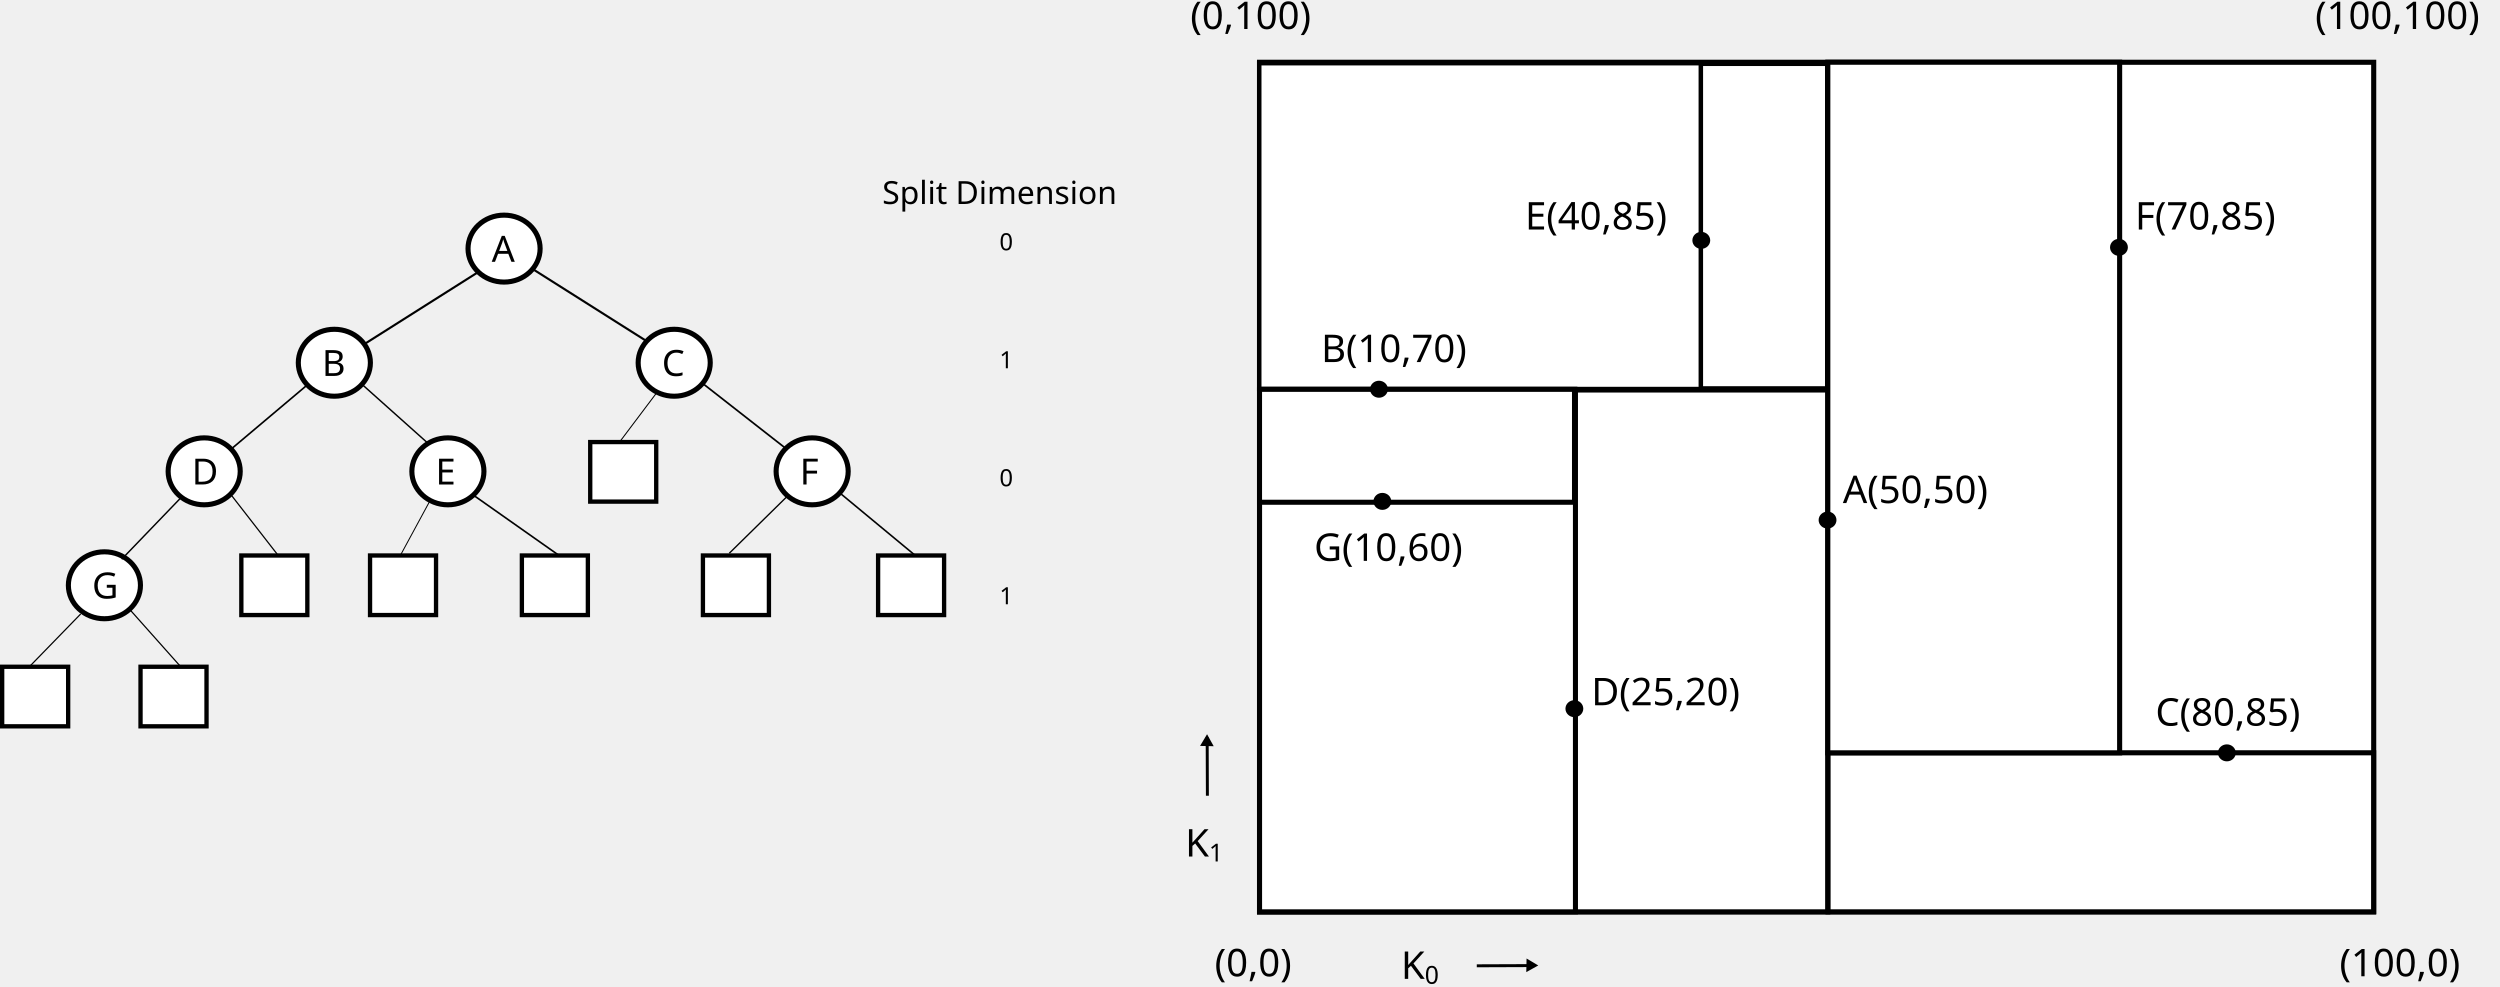
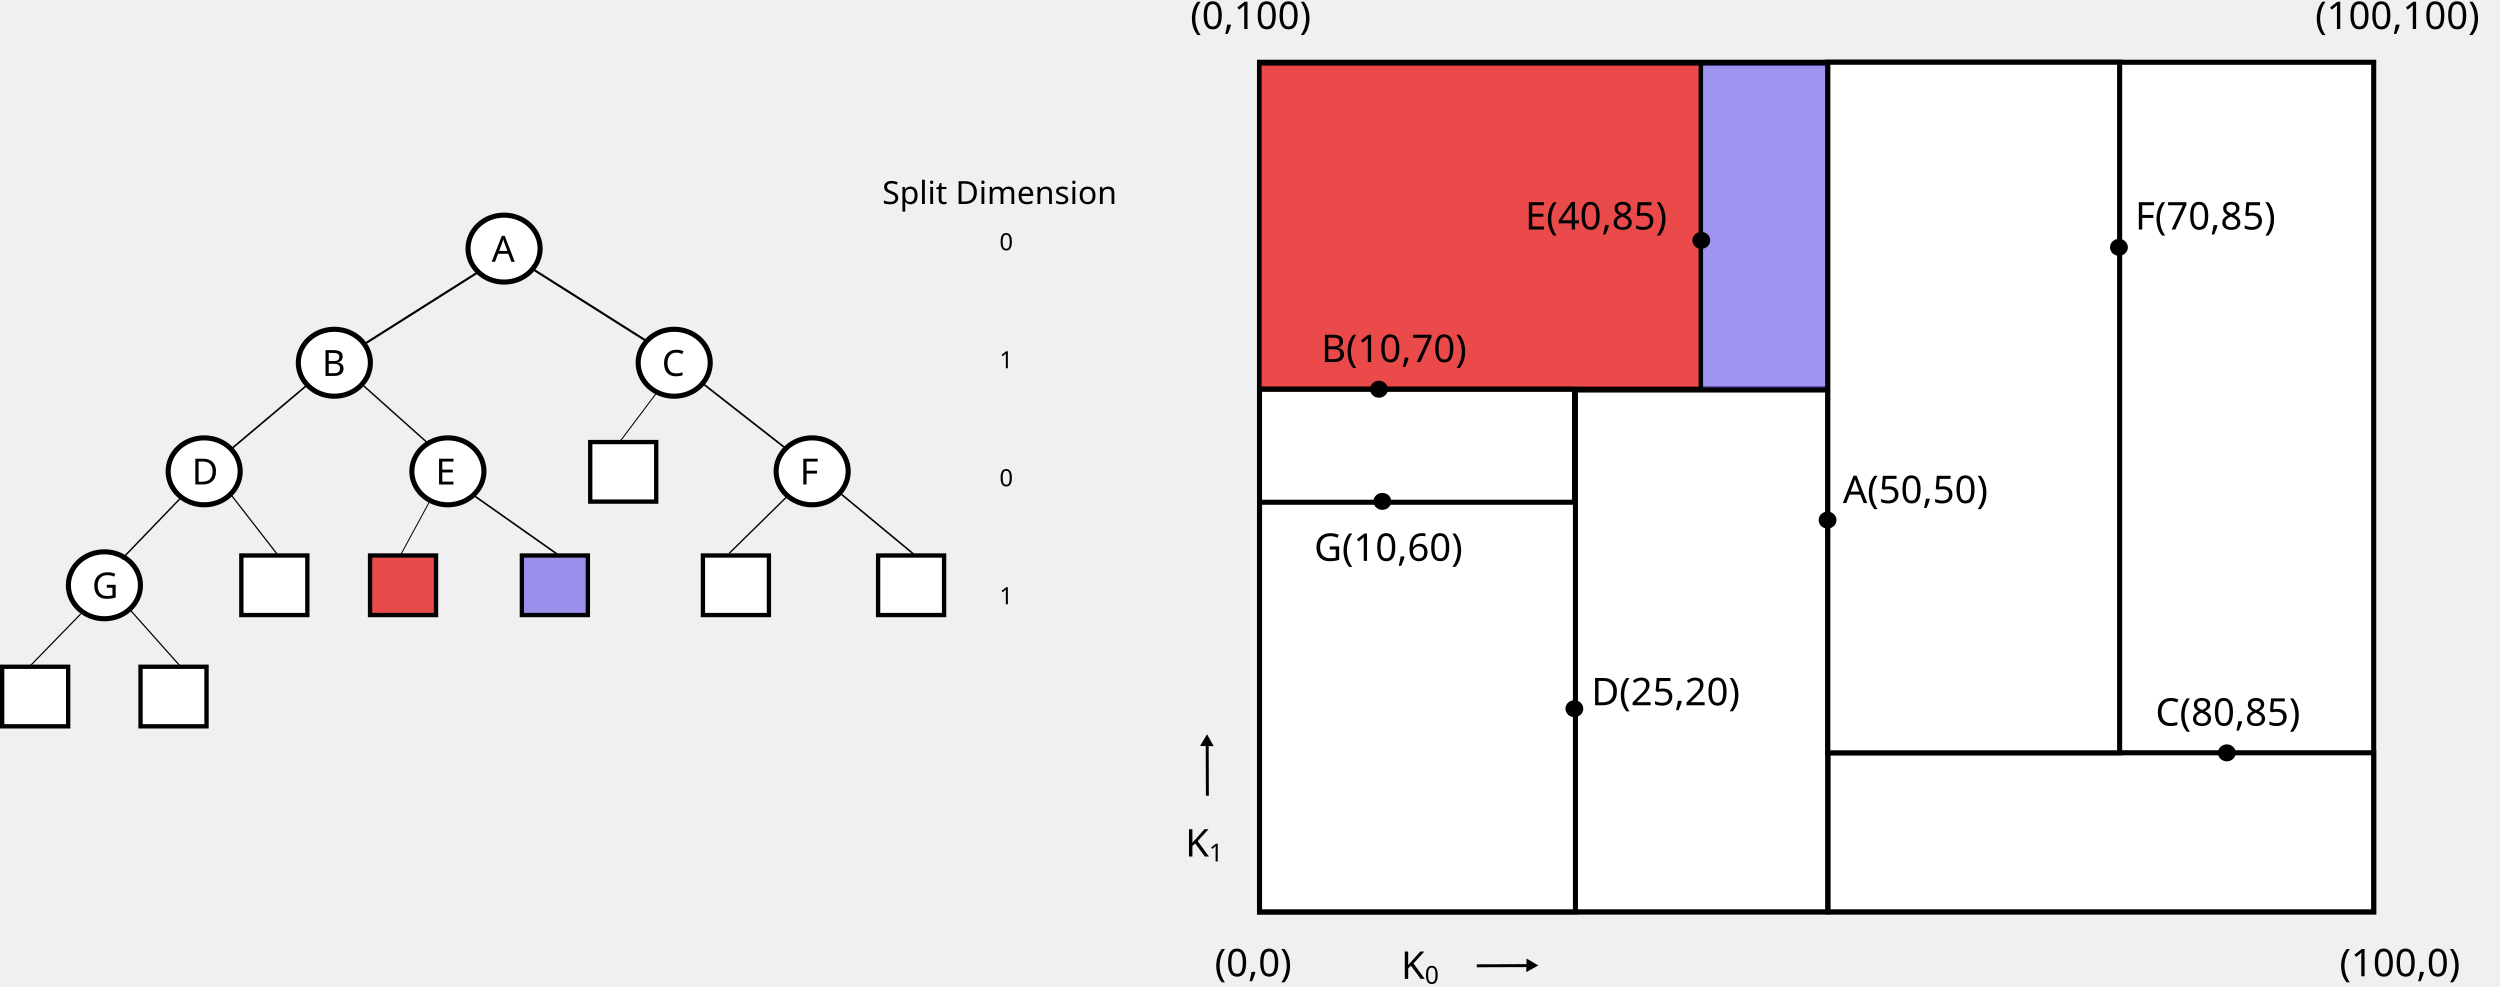
<svg xmlns="http://www.w3.org/2000/svg" width="415.234mm" height="163.909mm" viewBox="0 0 1471.303 580.78" id="svg2" version="1.1">
  <defs id="defs4" />
  <g id="layer1" transform="translate(-34.45079,-17.14663)">
    <text xml:space="preserve" style="font-style:normal;font-weight:normal;font-size:65%;line-height:124%;font-family:Sans;letter-spacing:0px;word-spacing:0px;writing-mode:lr-tb;baseline-shift:sub;fill:#000000;fill-opacity:1;stroke:none;stroke-width:1px;stroke-linecap:butt;stroke-linejoin:miter;stroke-opacity:1" x="137" y="607.362" id="text4416">
      <tspan x="137" y="607.362" id="tspan4420" />
    </text>
    <g id="g4711" transform="translate(730,2.857143)">
      <rect y="50.934" x="45.714" height="500" width="655.714" id="rect4266" style="opacity:1;fill:#ffffff;fill-opacity:1;stroke:#000000;stroke-width:3;stroke-miterlimit:4;stroke-dasharray:none;stroke-opacity:1" />
      <rect y="51.648" x="45.714" height="191.429" width="334.286" id="rect4268" style="opacity:1;fill:#ffffff;fill-opacity:1;stroke:#000000;stroke-width:3;stroke-miterlimit:4;stroke-dasharray:none;stroke-opacity:1" />
-       <rect y="51.472" x="45.538" height="191.781" width="259.887" id="rect4268-3" style="opacity:1;fill:#ffffff;fill-opacity:1;stroke:#000000;stroke-width:2.648;stroke-miterlimit:4;stroke-dasharray:none;stroke-opacity:1" />
+       <rect style="opacity:1;fill:#7364eb;fill-opacity:0.682;stroke:none;stroke-width:1.5;stroke-miterlimit:4;stroke-dasharray:none;stroke-dashoffset:0;stroke-opacity:1" id="rect4521" width="73.741" height="191.424" x="306.522" y="52.617" />
+       <rect y="51.472" x="45.538" height="191.781" width="259.887" id="rect4268-3" style="opacity:1;fill:#e72f2f;fill-opacity:0.867;stroke:#000000;stroke-width:2.648;stroke-miterlimit:4;stroke-dasharray:none;stroke-opacity:1" />
      <rect y="243.816" x="45.702" height="307.111" width="334.447" id="rect4285" style="opacity:1;fill:#ffffff;fill-opacity:1;stroke:#000000;stroke-width:2.978;stroke-miterlimit:4;stroke-dasharray:none;stroke-opacity:1" />
      <rect y="457.321" x="380.297" height="93.611" width="321.086" id="rect4287" style="opacity:1;fill:#ffffff;fill-opacity:1;stroke:#000000;stroke-width:3.004;stroke-miterlimit:4;stroke-dasharray:none;stroke-opacity:1" />
      <rect y="50.909" x="380.152" height="406.435" width="171.75" id="rect4289" style="opacity:1;fill:#ffffff;fill-opacity:1;stroke:#000000;stroke-width:2.991;stroke-miterlimit:4;stroke-dasharray:none;stroke-opacity:1" />
      <rect y="243.467" x="45.725" height="307.457" width="185.912" id="rect4291" style="opacity:1;fill:#ffffff;fill-opacity:1;stroke:#000000;stroke-width:2.968;stroke-miterlimit:4;stroke-dasharray:none;stroke-opacity:1" />
      <rect y="243.421" x="45.705" height="66.454" width="185.38" id="rect4293" style="opacity:1;fill:#ffffff;fill-opacity:1;stroke:#000000;stroke-width:2.973;stroke-miterlimit:4;stroke-dasharray:none;stroke-opacity:1" />
      <text id="text4295" y="31.362" x="5" style="font-style:normal;font-weight:normal;font-size:22.5px;line-height:124%;font-family:Sans;letter-spacing:0px;word-spacing:0px;writing-mode:lr-tb;fill:#000000;fill-opacity:1;stroke:none;stroke-width:1px;stroke-linecap:butt;stroke-linejoin:miter;stroke-opacity:1" xml:space="preserve">
        <tspan y="31.362" x="5" id="tspan4297">(0,100)</tspan>
      </text>
      <text id="text4299" y="31.362" x="667" style="font-style:normal;font-weight:normal;font-size:22.5px;line-height:124%;font-family:Sans;letter-spacing:0px;word-spacing:0px;writing-mode:lr-tb;fill:#000000;fill-opacity:1;stroke:none;stroke-width:1px;stroke-linecap:butt;stroke-linejoin:miter;stroke-opacity:1" xml:space="preserve">
        <tspan y="31.362" x="667" id="tspan4301">(100,100)</tspan>
        <tspan id="tspan4303" y="59.262" x="667" />
      </text>
      <text id="text4305" y="588.862" x="19.326" style="font-style:normal;font-weight:normal;font-size:22.5px;line-height:124%;font-family:Sans;letter-spacing:0px;word-spacing:0px;writing-mode:lr-tb;fill:#000000;fill-opacity:1;stroke:none;stroke-width:1px;stroke-linecap:butt;stroke-linejoin:miter;stroke-opacity:1" xml:space="preserve">
        <tspan y="588.862" x="19.326" id="tspan4307">(0,0)</tspan>
        <tspan id="tspan4309" y="616.762" x="19.326" />
      </text>
      <text id="text4311" y="588.862" x="681.326" style="font-style:normal;font-weight:normal;font-size:22.5px;line-height:124%;font-family:Sans;letter-spacing:0px;word-spacing:0px;writing-mode:lr-tb;fill:#000000;fill-opacity:1;stroke:none;stroke-width:1px;stroke-linecap:butt;stroke-linejoin:miter;stroke-opacity:1" xml:space="preserve">
        <tspan id="tspan4315" y="588.862" x="681.326">(100,0)</tspan>
      </text>
      <ellipse ry="3.534" rx="3.784" cy="155.746" cx="305.695" id="path4321" style="opacity:1;fill:#000000;fill-opacity:1;stroke:#000000;stroke-width:2.932;stroke-miterlimit:4;stroke-dasharray:none;stroke-opacity:1" />
      <ellipse ry="3.534" rx="3.784" cy="159.862" cx="551.5" id="path4321-3" style="opacity:1;fill:#000000;fill-opacity:1;stroke:#000000;stroke-width:2.932;stroke-miterlimit:4;stroke-dasharray:none;stroke-opacity:1" />
      <ellipse ry="3.534" rx="3.784" cy="243.362" cx="116" id="path4321-6" style="opacity:1;fill:#000000;fill-opacity:1;stroke:#000000;stroke-width:2.932;stroke-miterlimit:4;stroke-dasharray:none;stroke-opacity:1" />
      <ellipse ry="3.534" rx="3.784" cy="309.362" cx="118" id="path4321-1" style="opacity:1;fill:#000000;fill-opacity:1;stroke:#000000;stroke-width:2.932;stroke-miterlimit:4;stroke-dasharray:none;stroke-opacity:1" />
      <ellipse ry="3.534" rx="3.784" cy="320.362" cx="380" id="path4321-7" style="opacity:1;fill:#000000;fill-opacity:1;stroke:#000000;stroke-width:2.932;stroke-miterlimit:4;stroke-dasharray:none;stroke-opacity:1" />
      <ellipse ry="3.534" rx="3.784" cy="431.362" cx="231" id="path4321-8" style="opacity:1;fill:#000000;fill-opacity:1;stroke:#000000;stroke-width:2.932;stroke-miterlimit:4;stroke-dasharray:none;stroke-opacity:1" />
      <ellipse ry="3.534" rx="3.784" cy="457.362" cx="615" id="path4321-5" style="opacity:1;fill:#000000;fill-opacity:1;stroke:#000000;stroke-width:2.932;stroke-miterlimit:4;stroke-dasharray:none;stroke-opacity:1" />
      <text id="text4374" y="227.362" x="82" style="font-style:normal;font-weight:normal;font-size:22.5px;line-height:124%;font-family:Sans;letter-spacing:0px;word-spacing:0px;writing-mode:lr-tb;fill:#000000;fill-opacity:1;stroke:none;stroke-width:1px;stroke-linecap:butt;stroke-linejoin:miter;stroke-opacity:1" xml:space="preserve">
        <tspan y="227.362" x="82" id="tspan4376">B(10,70)</tspan>
        <tspan id="tspan4378" y="255.262" x="82" />
      </text>
      <text id="text4380" y="149.362" x="202" style="font-style:normal;font-weight:normal;font-size:22.5px;line-height:124%;font-family:Sans;letter-spacing:0px;word-spacing:0px;writing-mode:lr-tb;fill:#000000;fill-opacity:1;stroke:none;stroke-width:1px;stroke-linecap:butt;stroke-linejoin:miter;stroke-opacity:1" xml:space="preserve">
        <tspan y="149.362" x="202" id="tspan4382">E(40,85)</tspan>
      </text>
      <text id="text4384" y="149.362" x="561" style="font-style:normal;font-weight:normal;font-size:22.5px;line-height:124%;font-family:Sans;letter-spacing:0px;word-spacing:0px;writing-mode:lr-tb;fill:#000000;fill-opacity:1;stroke:none;stroke-width:1px;stroke-linecap:butt;stroke-linejoin:miter;stroke-opacity:1" xml:space="preserve">
        <tspan y="149.362" x="561" id="tspan4386">F(70,85)</tspan>
        <tspan id="tspan4388" y="177.262" x="561" />
      </text>
      <text id="text4390" y="344.362" x="77.857" style="font-style:normal;font-weight:normal;font-size:22.5px;line-height:124%;font-family:Sans;letter-spacing:0px;word-spacing:0px;writing-mode:lr-tb;fill:#000000;fill-opacity:1;stroke:none;stroke-width:1px;stroke-linecap:butt;stroke-linejoin:miter;stroke-opacity:1" xml:space="preserve">
        <tspan id="tspan4394" y="344.362" x="77.857">G(10,60)</tspan>
      </text>
      <text id="text4398" y="310.362" x="389" style="font-style:normal;font-weight:normal;font-size:22.5px;line-height:124%;font-family:Sans;letter-spacing:0px;word-spacing:0px;writing-mode:lr-tb;fill:#000000;fill-opacity:1;stroke:none;stroke-width:1px;stroke-linecap:butt;stroke-linejoin:miter;stroke-opacity:1" xml:space="preserve">
        <tspan y="310.362" x="389" id="tspan4400">A(50,50)</tspan>
        <tspan id="tspan4402" y="338.262" x="389" />
      </text>
      <text id="text4404" y="429.362" x="241" style="font-style:normal;font-weight:normal;font-size:22.5px;line-height:124%;font-family:Sans;letter-spacing:0px;word-spacing:0px;writing-mode:lr-tb;fill:#000000;fill-opacity:1;stroke:none;stroke-width:1px;stroke-linecap:butt;stroke-linejoin:miter;stroke-opacity:1" xml:space="preserve">
        <tspan y="429.362" x="241" id="tspan4406">D(25,20)</tspan>
        <tspan id="tspan4408" y="457.262" x="241" />
      </text>
      <text id="text4410" y="441.362" x="573" style="font-style:normal;font-weight:normal;font-size:22.5px;line-height:124%;font-family:Sans;letter-spacing:0px;word-spacing:0px;writing-mode:lr-tb;fill:#000000;fill-opacity:1;stroke:none;stroke-width:1px;stroke-linecap:butt;stroke-linejoin:miter;stroke-opacity:1" xml:space="preserve">
        <tspan y="441.362" x="573" id="tspan4412">C(80,85)</tspan>
        <tspan id="tspan4414" y="469.262" x="573" />
      </text>
      <text id="text4424" y="590.362" x="129" style="font-style:normal;font-weight:normal;font-size:22.5px;line-height:124%;font-family:Sans;letter-spacing:0px;word-spacing:0px;writing-mode:lr-tb;fill:#000000;fill-opacity:1;stroke:none;stroke-width:1px;stroke-linecap:butt;stroke-linejoin:miter;stroke-opacity:1" xml:space="preserve">
        <tspan y="590.362" x="129" id="tspan4426">K<tspan id="tspan4428" style="font-size:65%;baseline-shift:sub">0</tspan>
        </tspan>
      </text>
      <text id="text4430" y="518.362" x="2" style="font-style:normal;font-weight:normal;font-size:22.5px;line-height:124%;font-family:Sans;letter-spacing:0px;word-spacing:0px;writing-mode:lr-tb;fill:#000000;fill-opacity:1;stroke:none;stroke-width:1px;stroke-linecap:butt;stroke-linejoin:miter;stroke-opacity:1" xml:space="preserve">
        <tspan y="518.362" x="2" id="tspan4432">K<tspan id="tspan4434" style="font-size:65%;baseline-shift:sub">1</tspan>
        </tspan>
      </text>
      <g transform="translate(4,-36)" id="g5863">
        <path style="fill:none;fill-rule:evenodd;stroke:#000000;stroke-width:1.744px;stroke-linecap:butt;stroke-linejoin:miter;stroke-opacity:1" d="m 169.569,618.683 34.315,-0.132" id="path4248" />
        <path style="fill:#0019ff;fill-opacity:0.515;stroke:#000000;stroke-width:2;stroke-miterlimit:4.1;stroke-dasharray:none;stroke-opacity:1" id="path4252" d="m 245.536,187.295 -0.264,-0.071 -0.264,-0.071 0.193,-0.193 0.193,-0.193 0.071,0.264 z" transform="matrix(1.445954,-1.396331,1.390253,1.434878,-413.6844,692.5277)" />
      </g>
      <g transform="matrix(0,-1,1,0,-603.6565,652.1494)" id="g5863-6">
        <path style="fill:none;fill-rule:evenodd;stroke:#000000;stroke-width:1.744px;stroke-linecap:butt;stroke-linejoin:miter;stroke-opacity:1" d="m 169.569,618.683 34.315,-0.132" id="path4248-1" />
        <path style="fill:#0019ff;fill-opacity:0.515;stroke:#000000;stroke-width:2;stroke-miterlimit:4.1;stroke-dasharray:none;stroke-opacity:1" id="path4252-2" d="m 245.536,187.295 -0.264,-0.071 -0.264,-0.071 0.193,-0.193 0.193,-0.193 0.071,0.264 z" transform="matrix(1.445954,-1.396331,1.390253,1.434878,-413.6844,692.5277)" />
      </g>
    </g>
    <g id="g4641" transform="translate(-20.42774,-486.3583)">
      <g transform="translate(174.7564,-69.70053)" id="g4329">
        <ellipse style="opacity:1;fill:#ffffff;fill-opacity:1;stroke:#000000;stroke-width:3;stroke-miterlimit:4;stroke-dasharray:none;stroke-opacity:1" id="path4323" cx="176.777" cy="719.517" rx="21.213" ry="19.698" />
        <text xml:space="preserve" style="font-style:normal;font-weight:normal;font-size:14px;line-height:124%;font-family:Sans;letter-spacing:0px;word-spacing:0px;writing-mode:lr-tb;fill:#000000;fill-opacity:1;stroke:none;stroke-width:1px;stroke-linecap:butt;stroke-linejoin:miter;stroke-opacity:1" x="169.514" y="727.263" id="text4325">
          <tspan id="tspan4327" x="169.514" y="727.263" style="font-size:21.25px">A</tspan>
        </text>
      </g>
      <g transform="translate(74.87311,-2.525408)" id="g4329-4">
        <ellipse style="opacity:1;fill:#ffffff;fill-opacity:1;stroke:#000000;stroke-width:3;stroke-miterlimit:4;stroke-dasharray:none;stroke-opacity:1" id="path4323-6" cx="176.777" cy="719.517" rx="21.213" ry="19.698" />
        <text xml:space="preserve" style="font-style:normal;font-weight:normal;font-size:14px;line-height:124%;font-family:Sans;letter-spacing:0px;word-spacing:0px;writing-mode:lr-tb;fill:#000000;fill-opacity:1;stroke:none;stroke-width:1px;stroke-linecap:butt;stroke-linejoin:miter;stroke-opacity:1" x="169.514" y="727.263" id="text4325-2">
          <tspan id="tspan4327-2" x="169.514" y="727.263" style="font-size:21.25px">B</tspan>
        </text>
      </g>
      <g transform="translate(274.8833,-2.525408)" id="g4329-42">
        <ellipse style="opacity:1;fill:#ffffff;fill-opacity:1;stroke:#000000;stroke-width:3;stroke-miterlimit:4;stroke-dasharray:none;stroke-opacity:1" id="path4323-0" cx="176.777" cy="719.517" rx="21.213" ry="19.698" />
        <text xml:space="preserve" style="font-style:normal;font-weight:normal;font-size:14px;line-height:124%;font-family:Sans;letter-spacing:0px;word-spacing:0px;writing-mode:lr-tb;fill:#000000;fill-opacity:1;stroke:none;stroke-width:1px;stroke-linecap:butt;stroke-linejoin:miter;stroke-opacity:1" x="169.514" y="727.263" id="text4325-3">
          <tspan id="tspan4327-1" x="169.514" y="727.263" style="font-size:21.25px">C</tspan>
          <tspan id="tspan4370" x="169.514" y="753.613" style="font-size:21.25px" />
        </text>
      </g>
      <g transform="translate(-1.734263,61.37829)" id="g4329-0">
        <ellipse style="opacity:1;fill:#ffffff;fill-opacity:1;stroke:#000000;stroke-width:3;stroke-miterlimit:4;stroke-dasharray:none;stroke-opacity:1" id="path4323-4" cx="176.777" cy="719.517" rx="21.213" ry="19.698" />
        <text xml:space="preserve" style="font-style:normal;font-weight:normal;font-size:14px;line-height:124%;font-family:Sans;letter-spacing:0px;word-spacing:0px;writing-mode:lr-tb;fill:#000000;fill-opacity:1;stroke:none;stroke-width:1px;stroke-linecap:butt;stroke-linejoin:miter;stroke-opacity:1" x="169.514" y="727.263" id="text4325-9">
          <tspan id="tspan4327-0" x="169.514" y="727.263" style="font-size:21.25px">D</tspan>
        </text>
      </g>
      <g transform="translate(141.6972,61.37829)" id="g4329-7">
        <ellipse style="opacity:1;fill:#ffffff;fill-opacity:1;stroke:#000000;stroke-width:3;stroke-miterlimit:4;stroke-dasharray:none;stroke-opacity:1" id="path4323-9" cx="176.777" cy="719.517" rx="21.213" ry="19.698" />
        <text xml:space="preserve" style="font-style:normal;font-weight:normal;font-size:14px;line-height:124%;font-family:Sans;letter-spacing:0px;word-spacing:0px;writing-mode:lr-tb;fill:#000000;fill-opacity:1;stroke:none;stroke-width:1px;stroke-linecap:butt;stroke-linejoin:miter;stroke-opacity:1" x="169.514" y="727.263" id="text4325-7">
          <tspan id="tspan4327-4" x="169.514" y="727.263" style="font-size:21.25px">E</tspan>
        </text>
      </g>
      <g transform="translate(356.0717,61.37829)" id="g4329-8">
        <ellipse style="opacity:1;fill:#ffffff;fill-opacity:1;stroke:#000000;stroke-width:3;stroke-miterlimit:4;stroke-dasharray:none;stroke-opacity:1" id="path4323-03" cx="176.777" cy="719.517" rx="21.213" ry="19.698" />
        <text xml:space="preserve" style="font-style:normal;font-weight:normal;font-size:14px;line-height:124%;font-family:Sans;letter-spacing:0px;word-spacing:0px;writing-mode:lr-tb;fill:#000000;fill-opacity:1;stroke:none;stroke-width:1px;stroke-linecap:butt;stroke-linejoin:miter;stroke-opacity:1" x="169.514" y="727.263" id="text4325-1">
          <tspan id="tspan4327-3" x="169.514" y="727.263" style="font-size:21.25px">F</tspan>
        </text>
      </g>
      <rect y="763.663" x="402.238" height="35.052" width="38.84" id="rect4408" style="opacity:1;fill:#ffffff;fill-opacity:1;stroke:#000000;stroke-width:2.546;stroke-miterlimit:4;stroke-dasharray:none;stroke-opacity:1" />
      <g transform="translate(-60.44672,128.4337)" id="g4329-5">
        <ellipse style="opacity:1;fill:#ffffff;fill-opacity:1;stroke:#000000;stroke-width:3;stroke-miterlimit:4;stroke-dasharray:none;stroke-opacity:1" id="path4323-8" cx="176.777" cy="719.517" rx="21.213" ry="19.698" />
        <text xml:space="preserve" style="font-style:normal;font-weight:normal;font-size:14px;line-height:124%;font-family:Sans;letter-spacing:0px;word-spacing:0px;writing-mode:lr-tb;fill:#000000;fill-opacity:1;stroke:none;stroke-width:1px;stroke-linecap:butt;stroke-linejoin:miter;stroke-opacity:1" x="169.514" y="727.263" id="text4325-73">
          <tspan id="tspan4327-30" x="169.514" y="727.263" style="font-size:21.25px">G</tspan>
        </text>
      </g>
      <rect y="830.425" x="196.913" height="35.052" width="38.84" id="rect4408-9" style="opacity:1;fill:#ffffff;fill-opacity:1;stroke:#000000;stroke-width:2.546;stroke-miterlimit:4;stroke-dasharray:none;stroke-opacity:1" />
-       <rect y="830.425" x="272.654" height="35.052" width="38.84" id="rect4408-0" style="opacity:1;fill:#ffffff;fill-opacity:1;stroke:#000000;stroke-width:2.546;stroke-miterlimit:4;stroke-dasharray:none;stroke-opacity:1" />
-       <rect y="830.425" x="362.012" height="35.052" width="38.84" id="rect4408-2" style="opacity:1;fill:#ffffff;fill-opacity:1;stroke:#000000;stroke-width:2.546;stroke-miterlimit:4;stroke-dasharray:none;stroke-opacity:1" />
+       <rect y="830.425" x="272.654" height="35.052" width="38.84" id="rect4408-0" style="opacity:1;fill:#e73030;fill-opacity:0.864;stroke:#000000;stroke-width:2.546;stroke-miterlimit:4;stroke-dasharray:none;stroke-opacity:1" />
+       <rect y="830.425" x="362.012" height="35.052" width="38.84" id="rect4408-2" style="opacity:1;fill:#7364eb;fill-opacity:0.682;stroke:#000000;stroke-width:2.546;stroke-miterlimit:4;stroke-dasharray:none;stroke-opacity:1" />
      <rect y="830.425" x="468.562" height="35.052" width="38.84" id="rect4408-5" style="opacity:1;fill:#ffffff;fill-opacity:1;stroke:#000000;stroke-width:2.546;stroke-miterlimit:4;stroke-dasharray:none;stroke-opacity:1" />
      <rect y="830.425" x="571.659" height="35.052" width="38.84" id="rect4408-8" style="opacity:1;fill:#ffffff;fill-opacity:1;stroke:#000000;stroke-width:2.546;stroke-miterlimit:4;stroke-dasharray:none;stroke-opacity:1" />
      <path id="path4461" d="m 269.032,706.192 68.028,-43.05" style="fill:none;fill-rule:evenodd;stroke:#000000;stroke-width:1.265;stroke-linecap:butt;stroke-linejoin:miter;stroke-miterlimit:4;stroke-dasharray:none;stroke-opacity:1" />
      <path id="path4461-4" d="m 190.174,768.421 45.936,-38.714" style="fill:none;fill-rule:evenodd;stroke:#000000;stroke-width:0.986;stroke-linecap:butt;stroke-linejoin:miter;stroke-miterlimit:4;stroke-dasharray:none;stroke-opacity:1" />
      <path id="path4461-8" d="m 126.503,832.613 35.897,-37.294" style="fill:none;fill-rule:evenodd;stroke:#000000;stroke-width:0.855;stroke-linecap:butt;stroke-linejoin:miter;stroke-miterlimit:4;stroke-dasharray:none;stroke-opacity:1" />
      <path id="path4461-2" d="M 290.059,831.204 308.456,797.233" style="fill:none;fill-rule:evenodd;stroke:#000000;stroke-width:0.584;stroke-linecap:butt;stroke-linejoin:miter;stroke-miterlimit:4;stroke-dasharray:none;stroke-opacity:1" />
      <path id="path4461-9" d="M 419.103,764.184 441.741,734.117" style="fill:none;fill-rule:evenodd;stroke:#000000;stroke-width:0.61;stroke-linecap:butt;stroke-linejoin:miter;stroke-miterlimit:4;stroke-dasharray:none;stroke-opacity:1" />
      <path id="path4461-0" d="m 484.083,829.101 34.915,-34.31" style="fill:none;fill-rule:evenodd;stroke:#000000;stroke-width:0.809;stroke-linecap:butt;stroke-linejoin:miter;stroke-miterlimit:4;stroke-dasharray:none;stroke-opacity:1" />
      <path id="path4461-80" d="m 368.027,661.626 68.028,43.05" style="opacity:0.99;fill:none;fill-rule:evenodd;stroke:#000000;stroke-width:1.265;stroke-linecap:butt;stroke-linejoin:miter;stroke-miterlimit:4;stroke-dasharray:none;stroke-opacity:1" />
      <path id="path4461-80-2" d="m 468.478,729.218 49.458,38.681" style="opacity:0.99;fill:none;fill-rule:evenodd;stroke:#000000;stroke-width:1.022;stroke-linecap:butt;stroke-linejoin:miter;stroke-miterlimit:4;stroke-dasharray:none;stroke-opacity:1" />
      <path id="path4461-80-4" d="m 548.77,793.333 44.944,37.227" style="opacity:0.99;fill:none;fill-rule:evenodd;stroke:#000000;stroke-width:0.956;stroke-linecap:butt;stroke-linejoin:miter;stroke-miterlimit:4;stroke-dasharray:none;stroke-opacity:1" />
      <path id="path4461-80-22" d="m 334.114,795.356 49.991,35.2" style="opacity:0.99;fill:none;fill-rule:evenodd;stroke:#000000;stroke-width:0.98;stroke-linecap:butt;stroke-linejoin:miter;stroke-miterlimit:4;stroke-dasharray:none;stroke-opacity:1" />
      <path id="path4461-80-1" d="m 190.114,793.761 27.873,35.864" style="opacity:0.99;fill:none;fill-rule:evenodd;stroke:#000000;stroke-width:0.739;stroke-linecap:butt;stroke-linejoin:miter;stroke-miterlimit:4;stroke-dasharray:none;stroke-opacity:1" />
      <path id="path4461-80-11" d="m 268.428,730.16 38.932,34.778" style="opacity:0.99;fill:none;fill-rule:evenodd;stroke:#000000;stroke-width:0.86;stroke-linecap:butt;stroke-linejoin:miter;stroke-miterlimit:4;stroke-dasharray:none;stroke-opacity:1" />
      <text id="text4556" y="623.552" x="574.092" style="font-style:normal;font-weight:normal;font-size:18.75px;line-height:124%;font-family:Sans;letter-spacing:0px;word-spacing:0px;writing-mode:lr-tb;fill:#000000;fill-opacity:1;stroke:none;stroke-width:1px;stroke-linecap:butt;stroke-linejoin:miter;stroke-opacity:1" xml:space="preserve">
        <tspan y="623.552" x="574.092" id="tspan4558">Split Dimension</tspan>
        <tspan id="tspan4560" y="646.802" x="574.092" />
      </text>
      <text id="text4562" y="650.806" x="643.062" style="font-style:normal;font-weight:normal;font-size:14px;line-height:124%;font-family:Sans;letter-spacing:0px;word-spacing:0px;writing-mode:lr-tb;fill:#000000;fill-opacity:1;stroke:none;stroke-width:1px;stroke-linecap:butt;stroke-linejoin:miter;stroke-opacity:1" xml:space="preserve">
        <tspan y="650.806" x="643.062" id="tspan4564">0</tspan>
        <tspan id="tspan4566" y="668.166" x="643.062" />
        <tspan id="tspan4568" y="685.526" x="643.062" />
        <tspan id="tspan4570" y="702.886" x="643.062" />
        <tspan id="tspan4572" y="720.246" x="643.062">1</tspan>
        <tspan id="tspan4574" y="737.606" x="643.062" />
        <tspan id="tspan4576" y="754.966" x="643.062" />
        <tspan id="tspan4578" y="772.326" x="643.062" />
        <tspan id="tspan4580" y="789.686" x="643.062">0</tspan>
        <tspan id="tspan4582" y="807.046" x="643.062" />
        <tspan id="tspan4584" y="824.406" x="643.062" />
        <tspan id="tspan4586" y="841.766" x="643.062" />
        <tspan id="tspan4588" y="859.126" x="643.062">1</tspan>
      </text>
      <rect y="895.908" x="56.152" height="35.052" width="38.84" id="rect4408-9-7" style="opacity:1;fill:#ffffff;fill-opacity:1;stroke:#000000;stroke-width:2.546;stroke-miterlimit:4;stroke-dasharray:none;stroke-opacity:1" />
      <rect y="895.908" x="137.58" height="35.052" width="38.84" id="rect4408-9-9" style="opacity:1;fill:#ffffff;fill-opacity:1;stroke:#000000;stroke-width:2.546;stroke-miterlimit:4;stroke-dasharray:none;stroke-opacity:1" />
      <path id="path4461-4-4" d="M 71.949,896.104 102.365,864.84" style="fill:none;fill-rule:evenodd;stroke:#000000;stroke-width:0.721;stroke-linecap:butt;stroke-linejoin:miter;stroke-miterlimit:4;stroke-dasharray:none;stroke-opacity:1" />
      <path id="path4461-4-4-1" d="m 131.266,862.229 29.401,33.027" style="fill:none;fill-rule:evenodd;stroke:#000000;stroke-width:0.728;stroke-linecap:butt;stroke-linejoin:miter;stroke-miterlimit:4;stroke-dasharray:none;stroke-opacity:1" />
    </g>
  </g>
</svg>
